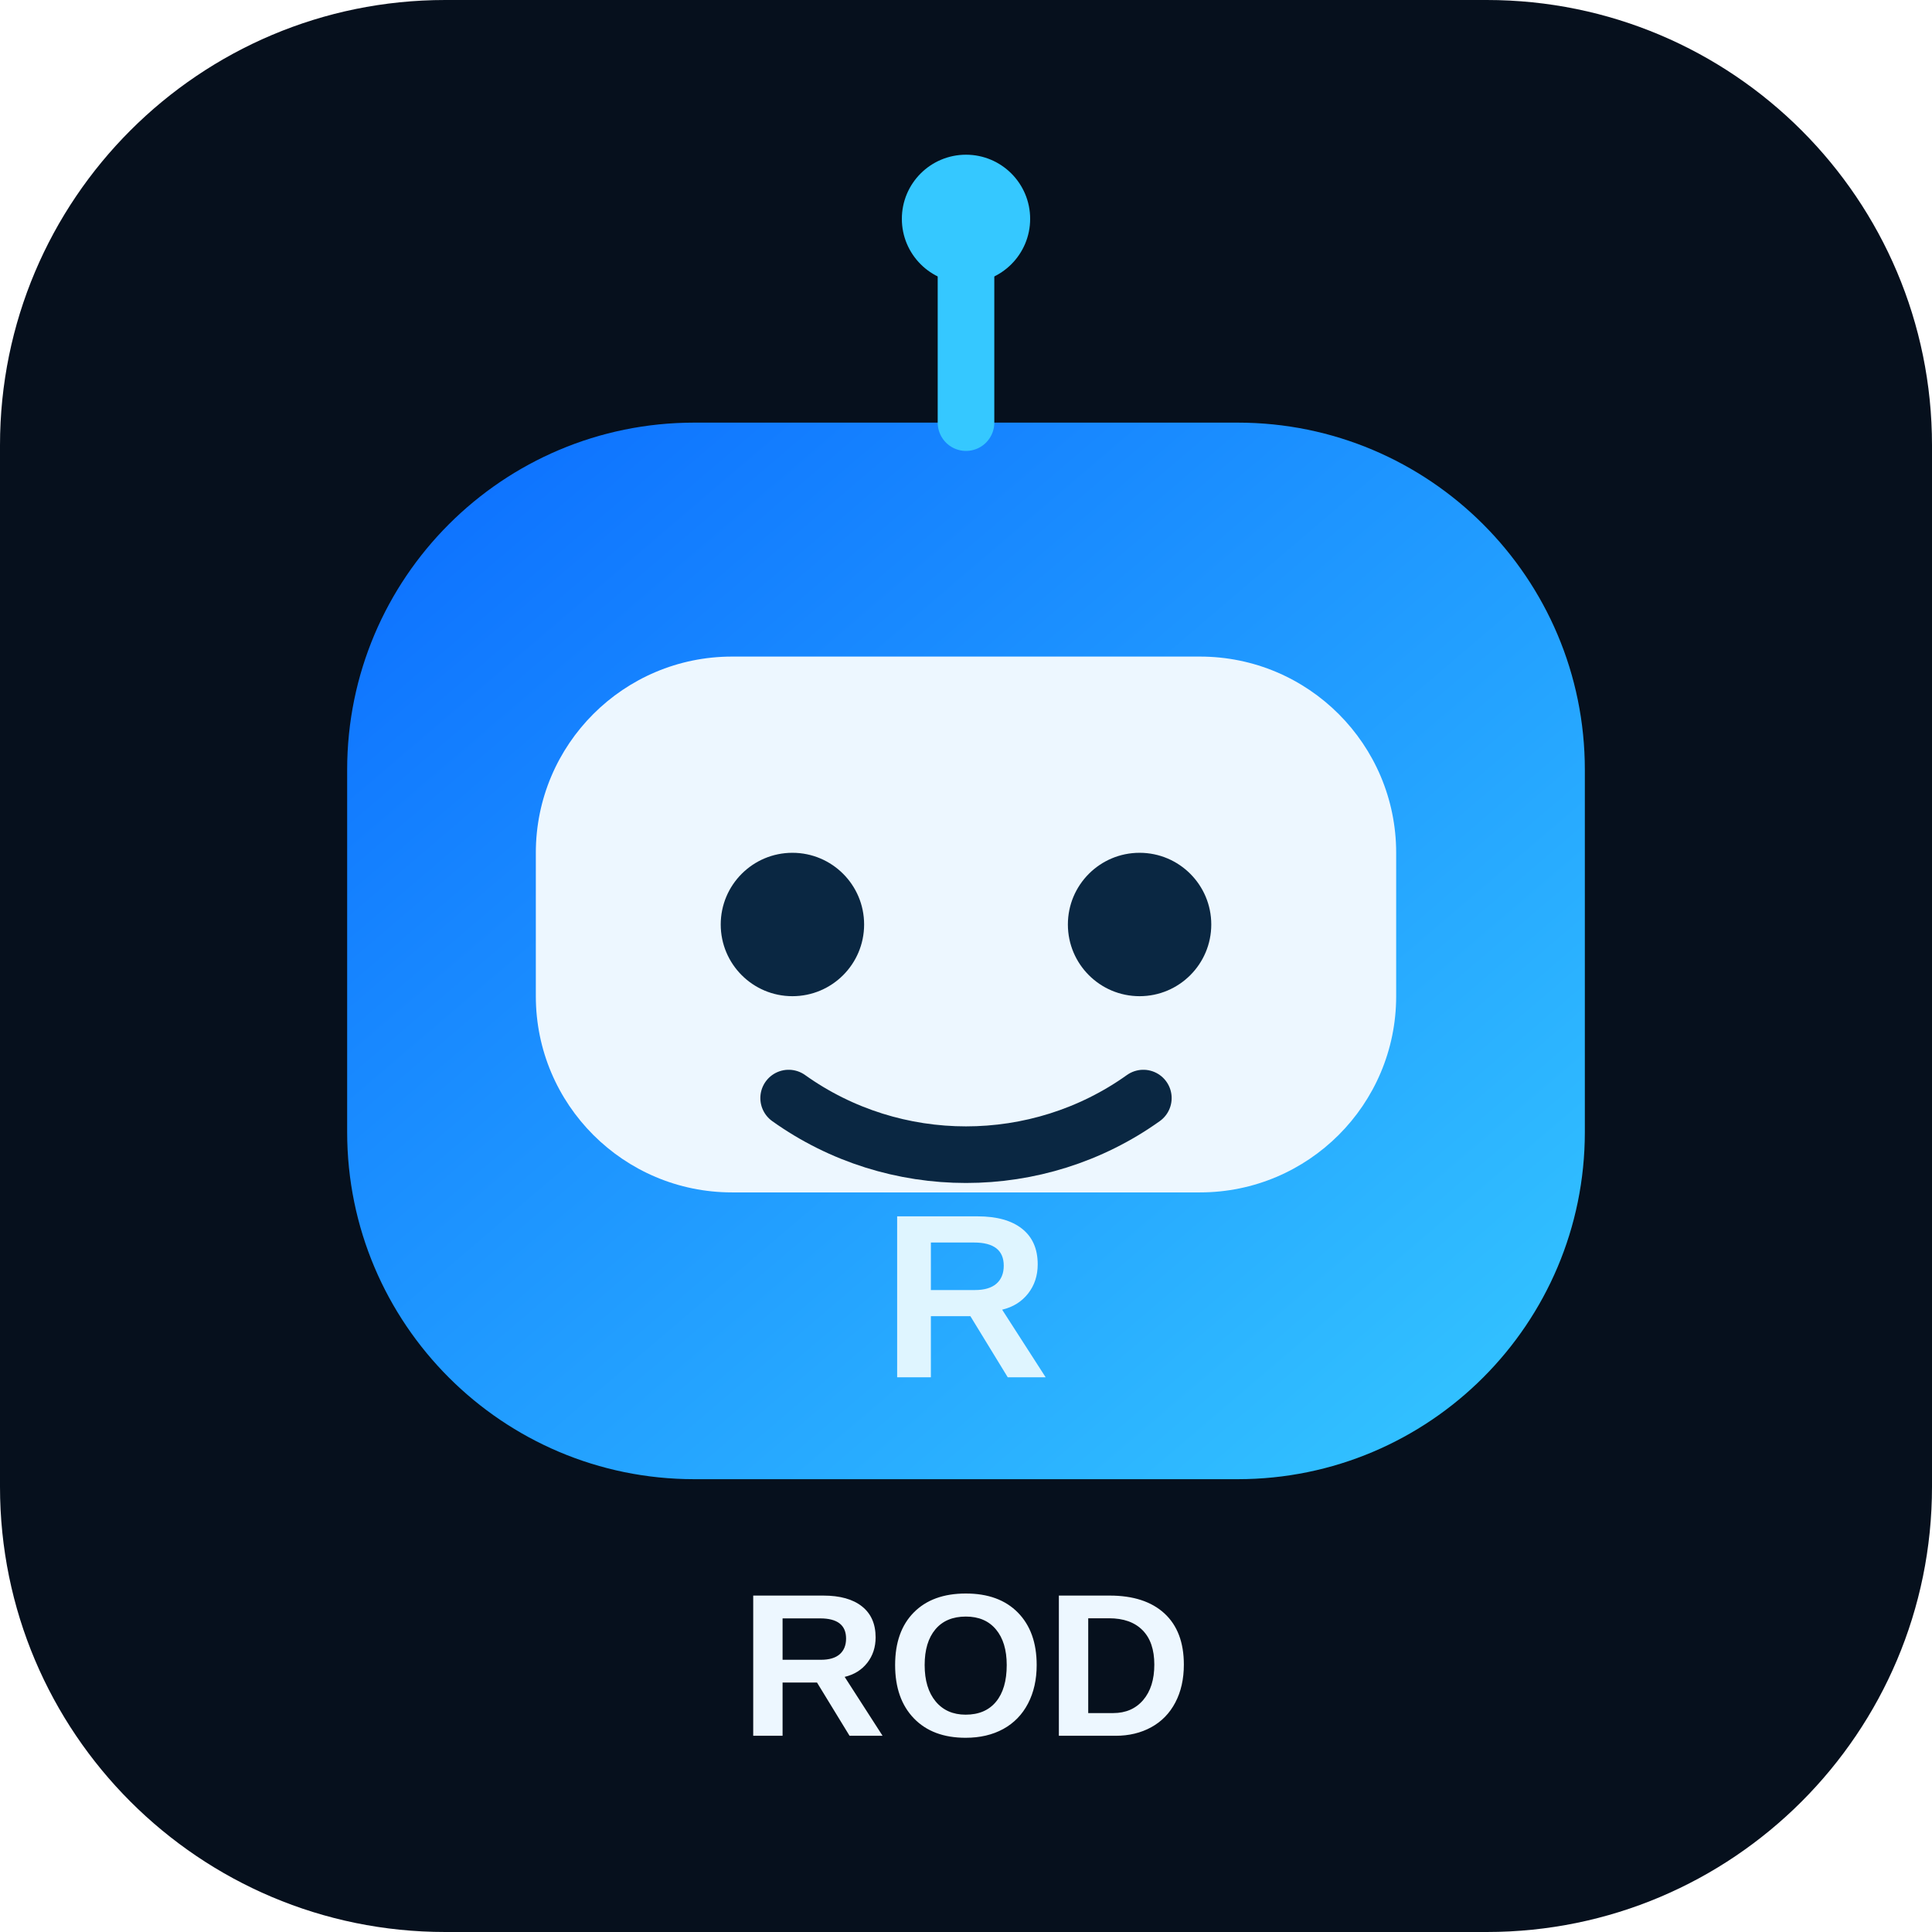
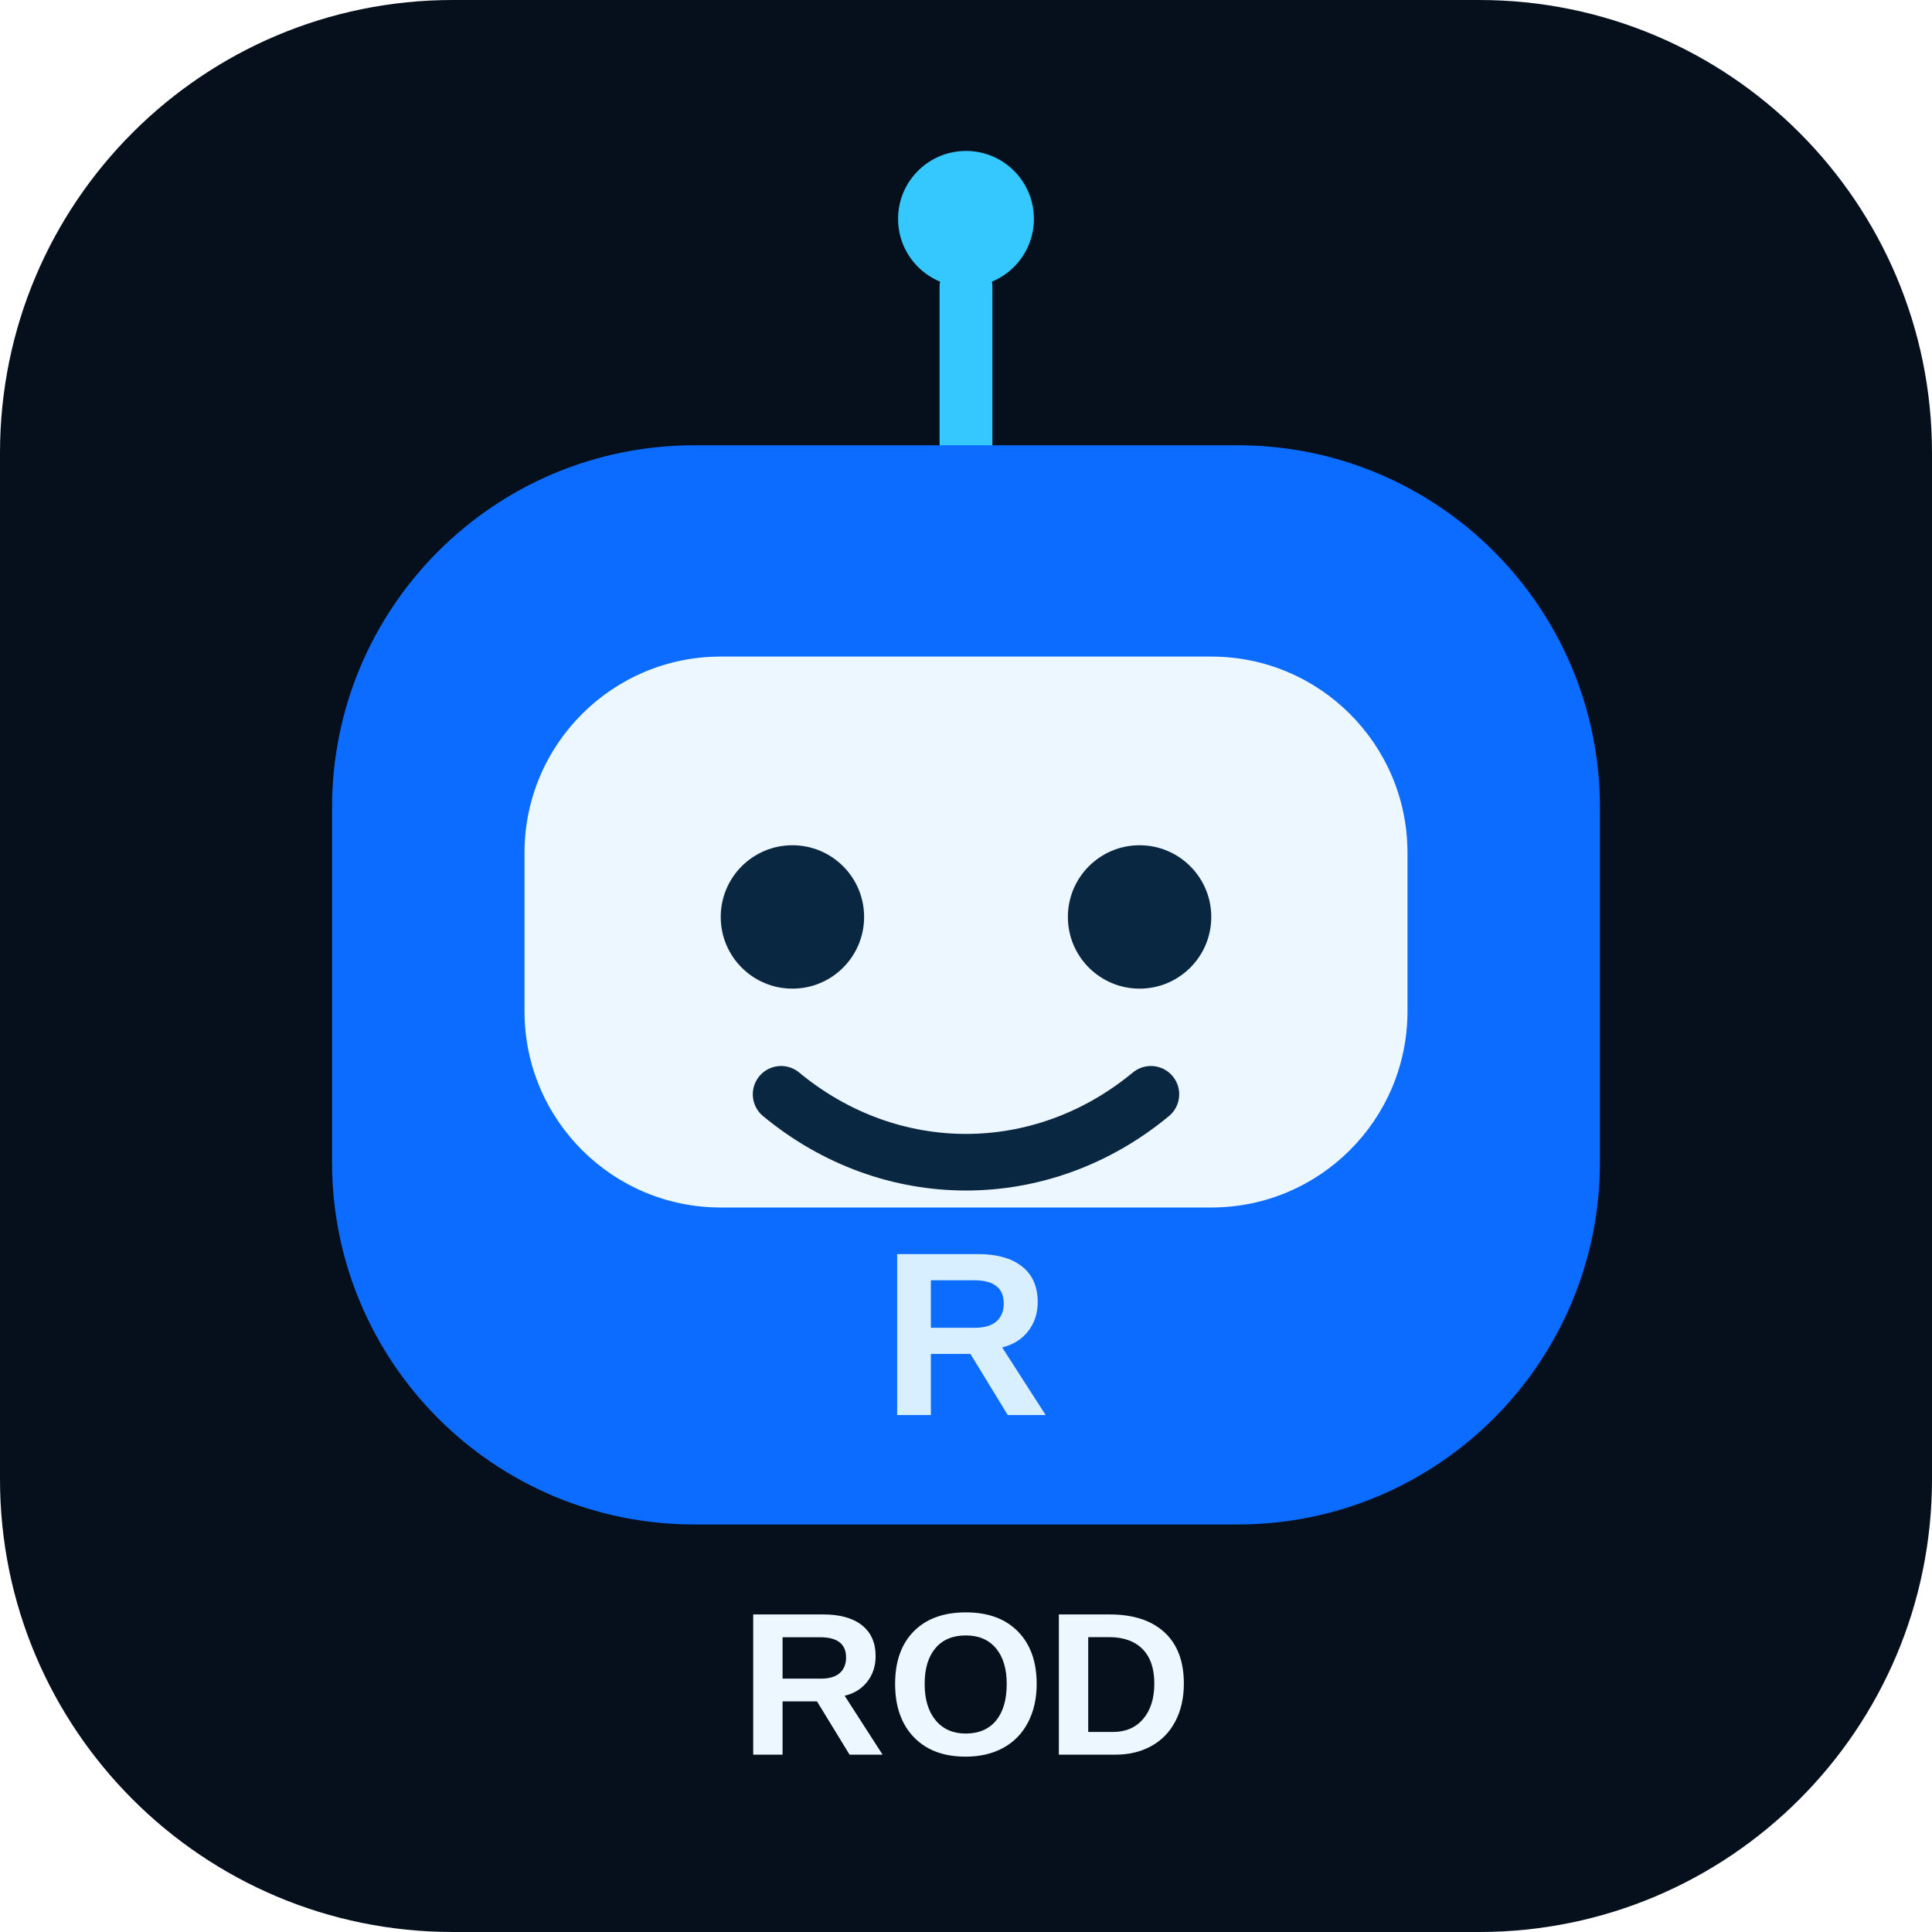
<svg xmlns="http://www.w3.org/2000/svg" viewBox="0 0 512 512">
-   <defs>
-     <linearGradient id="g" x1="0" y1="0" x2="1" y2="1">
-       <stop stop-color="#0b6cff" />
-       <stop offset="1" stop-color="#35c8ff" />
-     </linearGradient>
-   </defs>
-   <rect width="512" height="512" rx="118" fill="#06101d" />
-   <rect x="92" y="112" width="328" height="280" rx="92" fill="url(#g)" />
-   <rect x="142" y="174" width="228" height="142" rx="52" fill="#edf7ff" />
-   <circle cx="210" cy="245" r="19" fill="#0a2742" />
-   <circle cx="302" cy="245" r="19" fill="#0a2742" />
-   <path d="M209 291c28 20 66 20 94 0" fill="none" stroke="#0a2742" stroke-width="15" stroke-linecap="round" />
-   <path d="M256 112V72" stroke="#35c8ff" stroke-width="15" stroke-linecap="round" />
-   <circle cx="256" cy="58" r="17" fill="#35c8ff" />
-   <text x="256" y="365" text-anchor="middle" font-family="Arial,sans-serif" font-size="62" font-weight="800" fill="#dff5ff">R</text>
-   <text x="256" y="460" text-anchor="middle" font-family="Arial,sans-serif" font-size="54" font-weight="800" fill="#edf7ff">ROD</text>
+   <rect width="512" height="512" rx="120" fill="#06101d" />
+   <circle cx="256" cy="58" r="18" fill="#35c8ff" />
+   <path d="M256 76v42" stroke="#35c8ff" stroke-width="14" stroke-linecap="round" />
+   <rect x="88" y="118" width="336" height="286" rx="96" fill="#0b6cff" />
+   <rect x="139" y="174" width="234" height="146" rx="52" fill="#edf7ff" />
+   <circle cx="210" cy="243" r="19" fill="#0a2742" />
+   <circle cx="302" cy="243" r="19" fill="#0a2742" />
+   <path d="M207 290c29 24 69 24 98 0" fill="none" stroke="#0a2742" stroke-width="15" stroke-linecap="round" />
+   <text x="256" y="375" text-anchor="middle" font-family="Arial,sans-serif" font-size="62" font-weight="900" fill="#d8efff">R</text>
+   <text x="256" y="465" text-anchor="middle" font-family="Arial,sans-serif" font-size="54" font-weight="800" fill="#edf7ff">ROD</text>
</svg>
